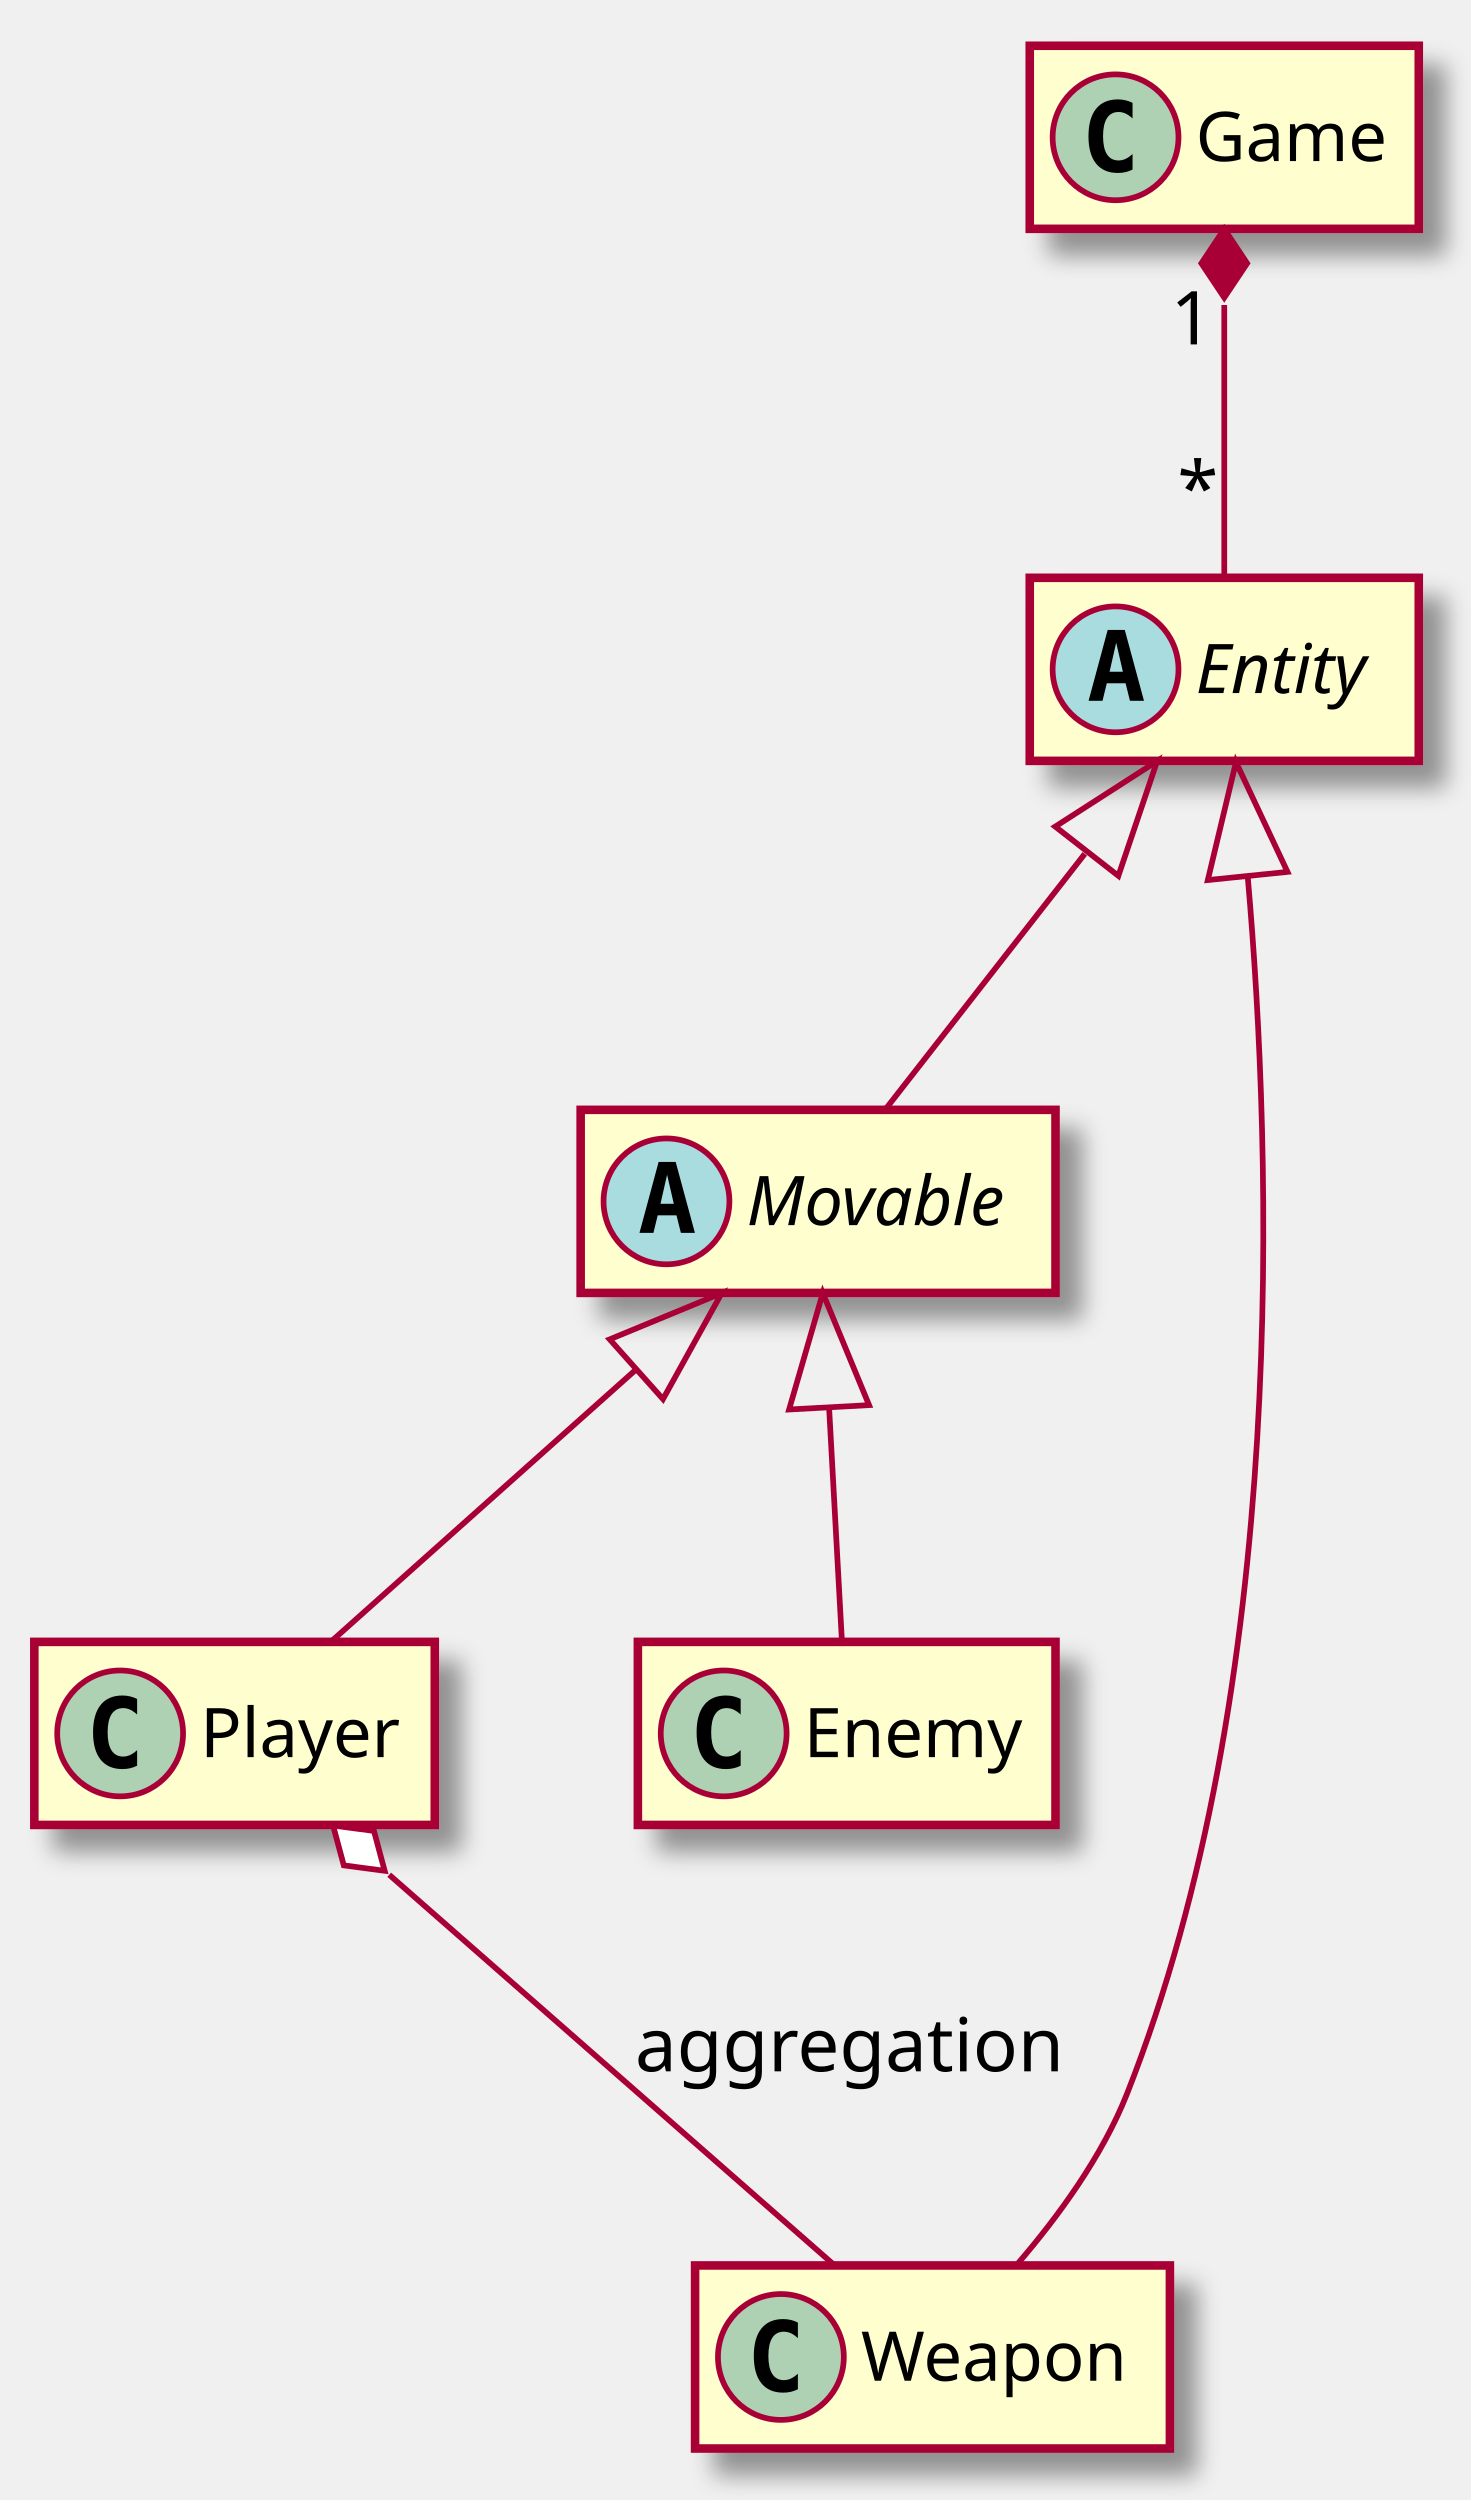
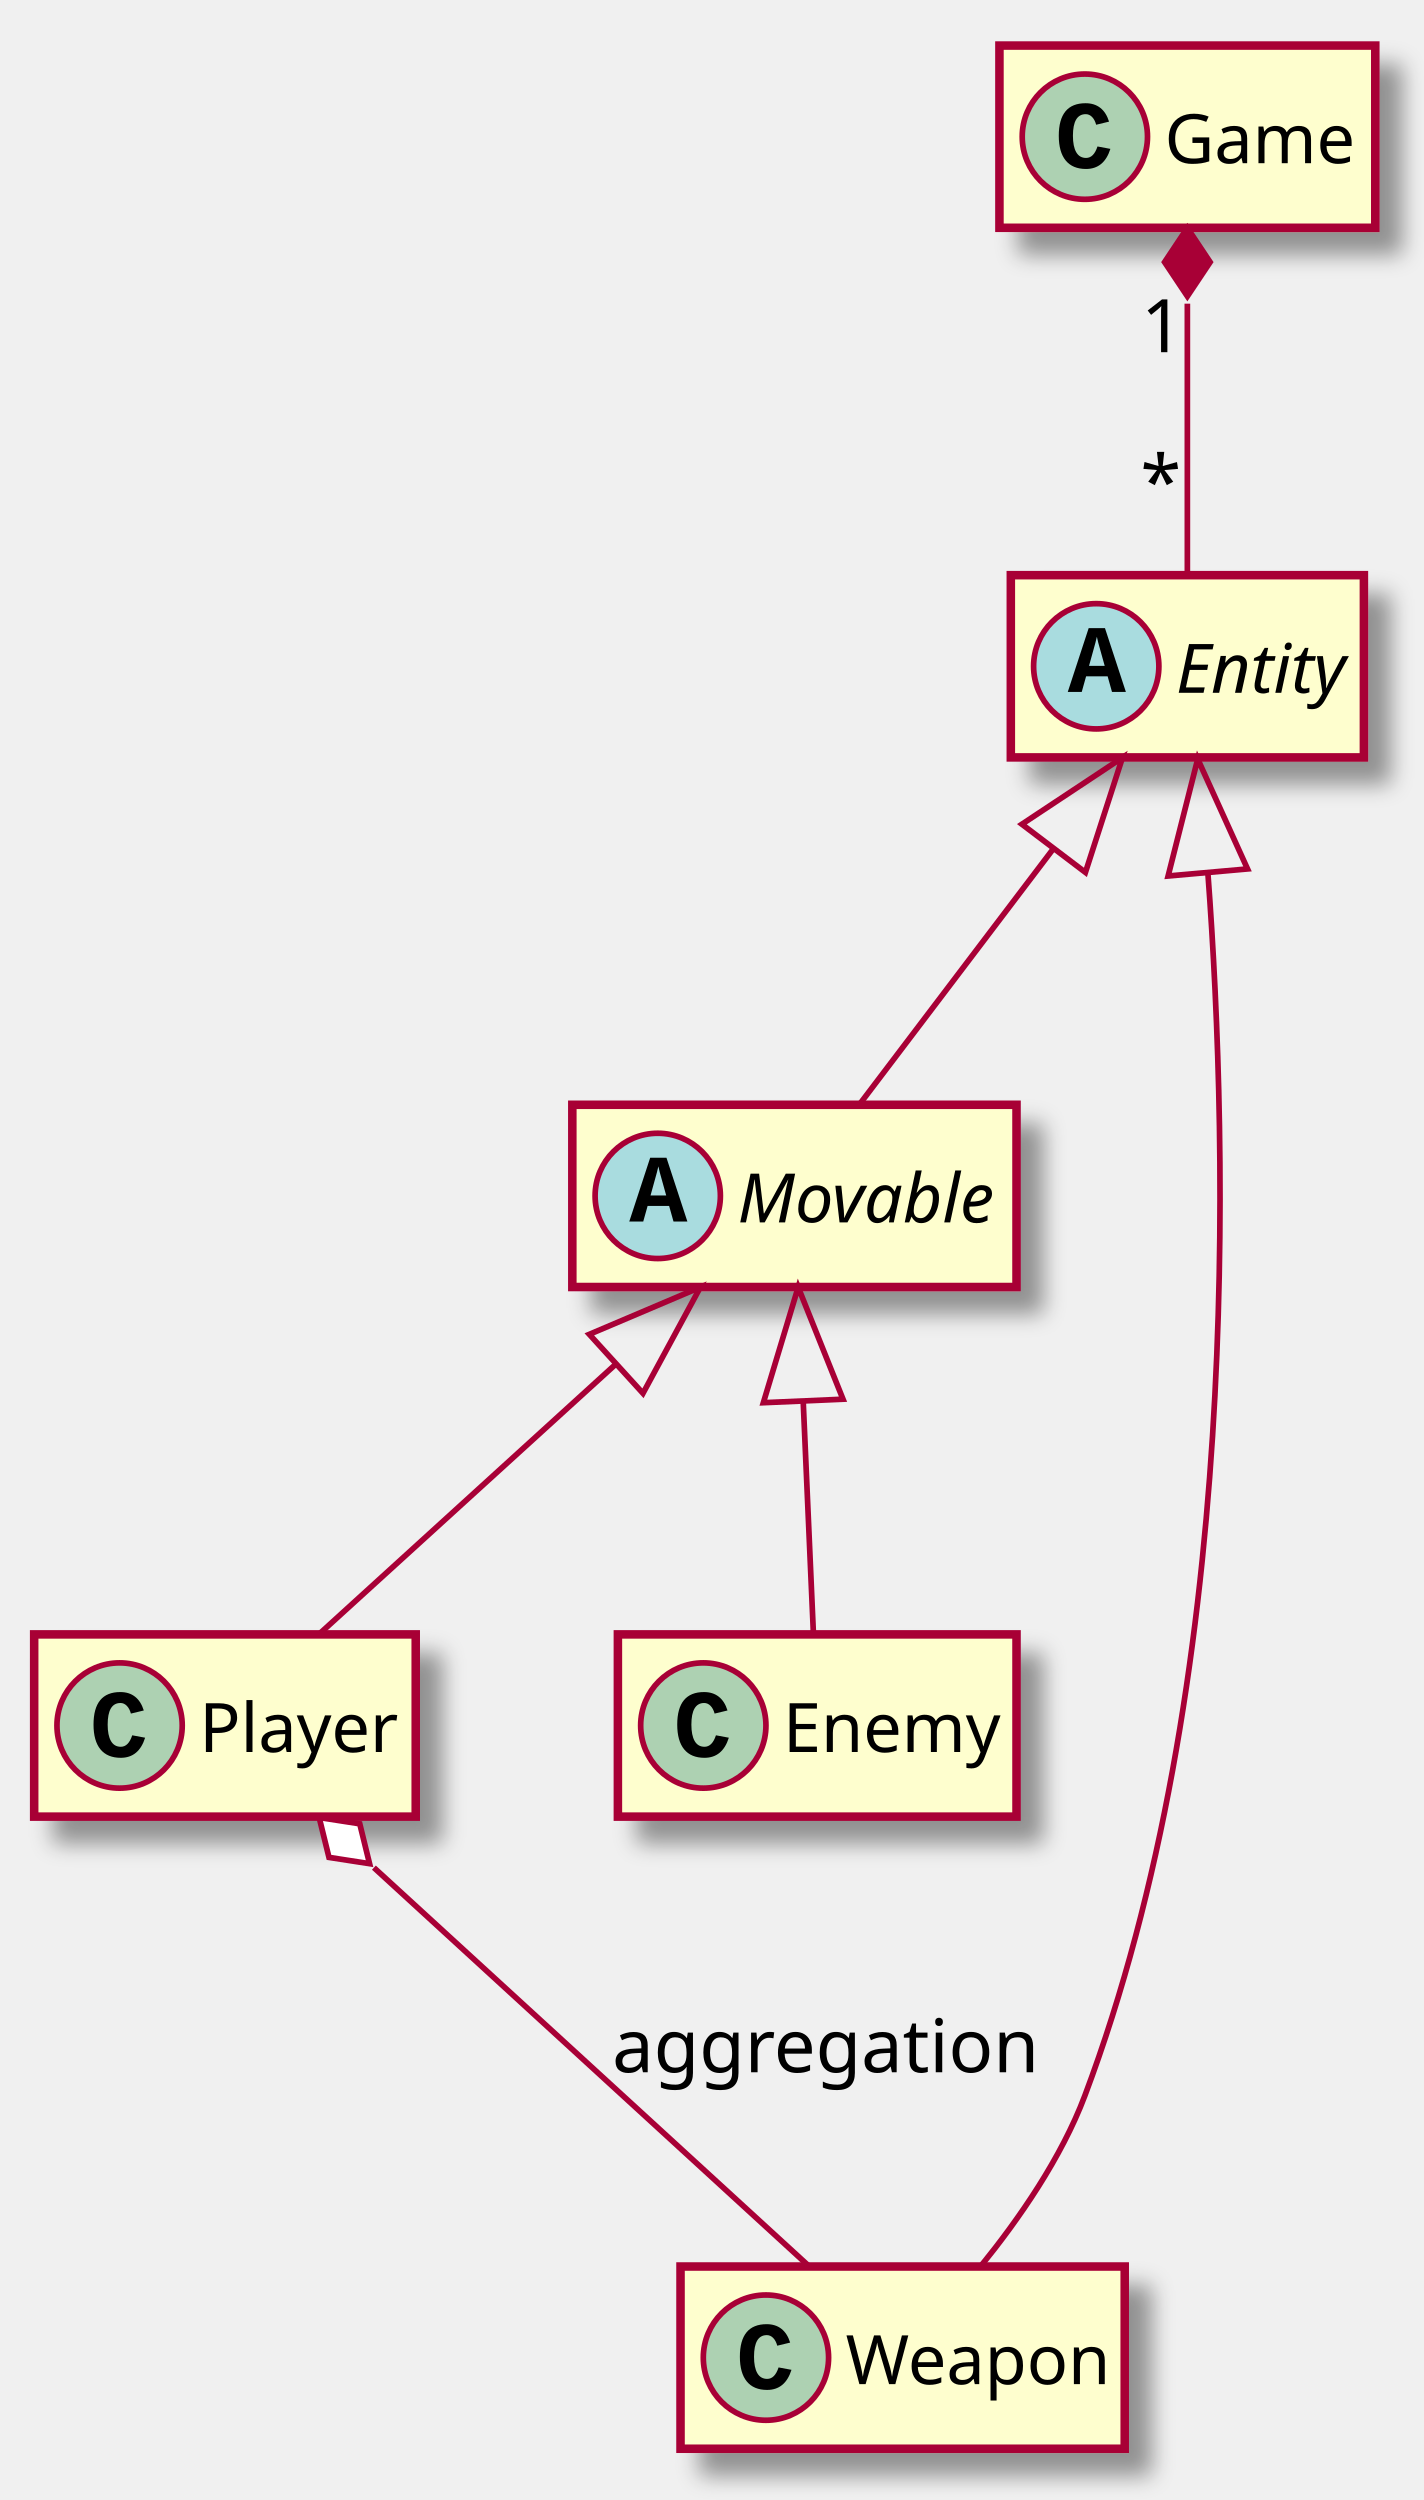
- <svg xmlns="http://www.w3.org/2000/svg" contentScriptType="application/ecmascript" contentStyleType="text/css" height="437px" preserveAspectRatio="none" style="width:257px;height:437px;" version="1.1" viewBox="0 0 257 437" width="257px" zoomAndPan="magnify">
+ <svg xmlns="http://www.w3.org/2000/svg" contentScriptType="application/ecmascript" contentStyleType="text/css" height="439px" preserveAspectRatio="none" style="width:250px;height:439px;" version="1.1" viewBox="0 0 250 439" width="250px" zoomAndPan="magnify">
  <defs>
-     <filter height="300%" id="fbrh2am" width="300%" x="-1" y="-1">
+     <filter height="300%" id="f80mqh8" width="300%" x="-1" y="-1">
      <feGaussianBlur result="blurOut" stdDeviation="2.0" />
      <feColorMatrix in="blurOut" result="blurOut2" type="matrix" values="0 0 0 0 0 0 0 0 0 0 0 0 0 0 0 0 0 0 .4 0" />
      <feOffset dx="4.0" dy="4.0" in="blurOut2" result="blurOut3" />
      <feBlend in="SourceGraphic" in2="blurOut3" mode="normal" />
    </filter>
  </defs>
  <g>
-     <rect fill="#FEFECE" filter="url(#fbrh2am)" height="32" style="stroke: #A80036; stroke-width: 1.5;" width="68" x="180" y="101" />
-     <ellipse cx="195" cy="117" fill="#A9DCDF" rx="11" ry="11" style="stroke: #A80036; stroke-width: 1.0;" />
-     <path d="M195.109,112.344 L193.953,117.422 L196.281,117.422 L195.109,112.344 Z M193.625,110.109 L196.609,110.109 L199.969,122.5 L197.516,122.5 L196.75,119.438 L193.469,119.438 L192.719,122.5 L190.281,122.5 L193.625,110.109 Z " />
-     <text fill="#000000" font-family="sans-serif" font-size="12" font-style="italic" lengthAdjust="spacingAndGlyphs" textLength="36" x="209" y="121.154">Entity</text>
-     <rect fill="#FEFECE" filter="url(#fbrh2am)" height="32" style="stroke: #A80036; stroke-width: 1.5;" width="83" x="101.5" y="194" />
-     <ellipse cx="116.5" cy="210" fill="#A9DCDF" rx="11" ry="11" style="stroke: #A80036; stroke-width: 1.0;" />
-     <path d="M116.609,205.344 L115.453,210.422 L117.781,210.422 L116.609,205.344 Z M115.125,203.109 L118.109,203.109 L121.469,215.5 L119.016,215.5 L118.25,212.438 L114.969,212.438 L114.219,215.5 L111.781,215.5 L115.125,203.109 Z " />
-     <text fill="#000000" font-family="sans-serif" font-size="12" font-style="italic" lengthAdjust="spacingAndGlyphs" textLength="51" x="130.5" y="214.154">Movable</text>
-     <rect fill="#FEFECE" filter="url(#fbrh2am)" height="32" style="stroke: #A80036; stroke-width: 1.5;" width="83" x="121.5" y="396" />
-     <ellipse cx="136.5" cy="412" fill="#ADD1B2" rx="11" ry="11" style="stroke: #A80036; stroke-width: 1.0;" />
-     <path d="M139.469,417.641 Q138.891,417.938 138.25,418.086 Q137.609,418.234 136.906,418.234 Q134.406,418.234 133.086,416.586 Q131.766,414.938 131.766,411.812 Q131.766,408.688 133.086,407.031 Q134.406,405.375 136.906,405.375 Q137.609,405.375 138.258,405.531 Q138.906,405.688 139.469,405.984 L139.469,408.703 Q138.844,408.125 138.25,407.852 Q137.656,407.578 137.031,407.578 Q135.688,407.578 135,408.648 Q134.312,409.719 134.312,411.812 Q134.312,413.906 135,414.977 Q135.688,416.047 137.031,416.047 Q137.656,416.047 138.25,415.773 Q138.844,415.5 139.469,414.922 L139.469,417.641 Z " />
-     <text fill="#000000" font-family="sans-serif" font-size="12" lengthAdjust="spacingAndGlyphs" textLength="51" x="150.5" y="416.154">Weapon</text>
-     <rect fill="#FEFECE" filter="url(#fbrh2am)" height="32" style="stroke: #A80036; stroke-width: 1.5;" width="70" x="6" y="287" />
+     <rect fill="#FEFECE" filter="url(#f80mqh8)" height="32" style="stroke: #A80036; stroke-width: 1.5;" width="62" x="177.5" y="101" />
+     <ellipse cx="192.5" cy="117" fill="#A9DCDF" rx="11" ry="11" style="stroke: #A80036; stroke-width: 1.0;" />
+     <path d="M197.703,121.5 L195.266,121.5 L194.5,118.766 L190.719,118.766 L189.953,121.5 L187.5,121.5 L191.172,110.297 L194.031,110.297 L197.703,121.5 Z M192.609,111.812 Q192.531,112.156 192.359,112.852 Q192.188,113.547 191.234,116.922 L193.984,116.922 Q193.016,113.5 192.844,112.828 Q192.672,112.156 192.609,111.812 Z " />
+     <text fill="#000000" font-family="sans-serif" font-size="12" font-style="italic" lengthAdjust="spacingAndGlyphs" textLength="30" x="206.5" y="121.655">Entity</text>
+     <rect fill="#FEFECE" filter="url(#f80mqh8)" height="32" style="stroke: #A80036; stroke-width: 1.5;" width="78" x="100.5" y="194" />
+     <ellipse cx="115.5" cy="210" fill="#A9DCDF" rx="11" ry="11" style="stroke: #A80036; stroke-width: 1.0;" />
+     <path d="M120.703,214.5 L118.266,214.5 L117.5,211.766 L113.719,211.766 L112.953,214.5 L110.5,214.5 L114.172,203.297 L117.031,203.297 L120.703,214.5 Z M115.609,204.812 Q115.531,205.156 115.359,205.852 Q115.188,206.547 114.234,209.922 L116.984,209.922 Q116.016,206.5 115.844,205.828 Q115.672,205.156 115.609,204.812 Z " />
+     <text fill="#000000" font-family="sans-serif" font-size="12" font-style="italic" lengthAdjust="spacingAndGlyphs" textLength="46" x="129.5" y="214.655">Movable</text>
+     <rect fill="#FEFECE" filter="url(#f80mqh8)" height="32" style="stroke: #A80036; stroke-width: 1.5;" width="78" x="119.5" y="398" />
+     <ellipse cx="134.5" cy="414" fill="#ADD1B2" rx="11" ry="11" style="stroke: #A80036; stroke-width: 1.0;" />
+     <path d="M132.406,413.844 Q132.406,415.719 132.984,416.727 Q133.562,417.734 134.719,417.734 Q136.062,417.734 136.719,415.719 L138.984,416.141 Q137.875,419.672 134.703,419.672 Q132.359,419.672 131.141,418.188 Q129.922,416.703 129.922,413.844 Q129.922,408.125 134.625,408.125 Q136.172,408.125 137.211,408.938 Q138.25,409.75 138.75,411.359 L136.484,411.906 Q136.25,411.031 135.766,410.539 Q135.281,410.047 134.656,410.047 Q132.406,410.047 132.406,413.844 Z " />
+     <text fill="#000000" font-family="sans-serif" font-size="12" lengthAdjust="spacingAndGlyphs" textLength="46" x="148.5" y="418.655">Weapon</text>
+     <rect fill="#FEFECE" filter="url(#f80mqh8)" height="32" style="stroke: #A80036; stroke-width: 1.5;" width="67" x="6" y="287" />
    <ellipse cx="21" cy="303" fill="#ADD1B2" rx="11" ry="11" style="stroke: #A80036; stroke-width: 1.0;" />
-     <path d="M23.969,308.641 Q23.391,308.938 22.75,309.086 Q22.109,309.234 21.406,309.234 Q18.906,309.234 17.586,307.586 Q16.266,305.938 16.266,302.812 Q16.266,299.688 17.586,298.031 Q18.906,296.375 21.406,296.375 Q22.109,296.375 22.758,296.531 Q23.406,296.688 23.969,296.984 L23.969,299.703 Q23.344,299.125 22.75,298.852 Q22.156,298.578 21.531,298.578 Q20.188,298.578 19.5,299.648 Q18.812,300.719 18.812,302.812 Q18.812,304.906 19.5,305.977 Q20.188,307.047 21.531,307.047 Q22.156,307.047 22.75,306.773 Q23.344,306.5 23.969,305.922 L23.969,308.641 Z " />
-     <text fill="#000000" font-family="sans-serif" font-size="12" lengthAdjust="spacingAndGlyphs" textLength="38" x="35" y="307.154">Player</text>
-     <rect fill="#FEFECE" filter="url(#fbrh2am)" height="32" style="stroke: #A80036; stroke-width: 1.5;" width="73" x="111.5" y="287" />
-     <ellipse cx="126.5" cy="303" fill="#ADD1B2" rx="11" ry="11" style="stroke: #A80036; stroke-width: 1.0;" />
-     <path d="M129.469,308.641 Q128.891,308.938 128.25,309.086 Q127.609,309.234 126.906,309.234 Q124.406,309.234 123.086,307.586 Q121.766,305.938 121.766,302.812 Q121.766,299.688 123.086,298.031 Q124.406,296.375 126.906,296.375 Q127.609,296.375 128.258,296.531 Q128.906,296.688 129.469,296.984 L129.469,299.703 Q128.844,299.125 128.25,298.852 Q127.656,298.578 127.031,298.578 Q125.688,298.578 125,299.648 Q124.312,300.719 124.312,302.812 Q124.312,304.906 125,305.977 Q125.688,307.047 127.031,307.047 Q127.656,307.047 128.25,306.773 Q128.844,306.5 129.469,305.922 L129.469,308.641 Z " />
-     <text fill="#000000" font-family="sans-serif" font-size="12" lengthAdjust="spacingAndGlyphs" textLength="41" x="140.5" y="307.154">Enemy</text>
-     <rect fill="#FEFECE" filter="url(#fbrh2am)" height="32" style="stroke: #A80036; stroke-width: 1.5;" width="68" x="180" y="8" />
-     <ellipse cx="195" cy="24" fill="#ADD1B2" rx="11" ry="11" style="stroke: #A80036; stroke-width: 1.0;" />
-     <path d="M197.969,29.641 Q197.391,29.938 196.75,30.086 Q196.109,30.234 195.406,30.234 Q192.906,30.234 191.586,28.586 Q190.266,26.938 190.266,23.812 Q190.266,20.688 191.586,19.031 Q192.906,17.375 195.406,17.375 Q196.109,17.375 196.758,17.531 Q197.406,17.688 197.969,17.984 L197.969,20.703 Q197.344,20.125 196.75,19.852 Q196.156,19.578 195.531,19.578 Q194.188,19.578 193.5,20.648 Q192.812,21.719 192.812,23.812 Q192.812,25.906 193.5,26.977 Q194.188,28.047 195.531,28.047 Q196.156,28.047 196.75,27.773 Q197.344,27.5 197.969,26.922 L197.969,29.641 Z " />
-     <text fill="#000000" font-family="sans-serif" font-size="12" lengthAdjust="spacingAndGlyphs" textLength="36" x="209" y="28.154">Game</text>
-     <path d="M189.622,149.246 C177.823,164.367 164.202,181.826 154.742,193.951 " fill="none" style="stroke: #A80036; stroke-width: 1.0;" />
-     <polygon fill="none" points="184.454,144.489,202.276,133.027,195.492,153.101,184.454,144.489" style="stroke: #A80036; stroke-width: 1.0;" />
-     <path d="M218.105,153.28 C222.436,202.739 225.219,294.628 197,366 C192.68,376.927 184.939,387.498 177.934,395.645 " fill="none" style="stroke: #A80036; stroke-width: 1.0;" />
-     <polygon fill="none" points="211.126,153.834,216.049,133.224,225.053,152.406,211.126,153.834" style="stroke: #A80036; stroke-width: 1.0;" />
-     <path d="M110.987,239.56 C93.389,255.261 72.272,274.101 57.868,286.951 " fill="none" style="stroke: #A80036; stroke-width: 1.0;" />
-     <polygon fill="none" points="106.573,234.118,126.157,226.027,115.893,244.565,106.573,234.118" style="stroke: #A80036; stroke-width: 1.0;" />
-     <path d="M144.936,246.238 C145.712,260.363 146.565,275.88 147.173,286.951 " fill="none" style="stroke: #A80036; stroke-width: 1.0;" />
-     <polygon fill="none" points="137.934,246.381,143.826,226.027,151.912,245.613,137.934,246.381" style="stroke: #A80036; stroke-width: 1.0;" />
-     <path d="M214,53.319 C214,69.067 214,88.035 214,100.951 " fill="none" style="stroke: #A80036; stroke-width: 1.0;" />
-     <polygon fill="#A80036" points="214,40.027,210,46.027,214,52.027,218,46.027,214,40.027" style="stroke: #A80036; stroke-width: 1.0;" />
-     <text fill="#000000" font-family="sans-serif" font-size="13" lengthAdjust="spacingAndGlyphs" textLength="8" x="204.625" y="60.204">1</text>
-     <text fill="#000000" font-family="sans-serif" font-size="13" lengthAdjust="spacingAndGlyphs" textLength="7" x="205.797" y="89.946">*</text>
-     <path d="M68.03,327.707 C91.792,348.547 125.652,378.244 145.867,395.973 " fill="none" style="stroke: #A80036; stroke-width: 1.0;" />
-     <polygon fill="#FFFFFF" points="58.221,319.104,60.094,326.067,67.243,327.017,65.369,320.053,58.221,319.104" style="stroke: #A80036; stroke-width: 1.0;" />
-     <text fill="#000000" font-family="sans-serif" font-size="13" lengthAdjust="spacingAndGlyphs" textLength="77" x="111" y="362.067">aggregation</text>
+     <path d="M18.906,302.844 Q18.906,304.719 19.484,305.727 Q20.062,306.734 21.219,306.734 Q22.562,306.734 23.219,304.719 L25.484,305.141 Q24.375,308.672 21.203,308.672 Q18.859,308.672 17.641,307.188 Q16.422,305.703 16.422,302.844 Q16.422,297.125 21.125,297.125 Q22.672,297.125 23.711,297.938 Q24.75,298.75 25.25,300.359 L22.984,300.906 Q22.75,300.031 22.266,299.539 Q21.781,299.047 21.156,299.047 Q18.906,299.047 18.906,302.844 Z " />
+     <text fill="#000000" font-family="sans-serif" font-size="12" lengthAdjust="spacingAndGlyphs" textLength="35" x="35" y="307.655">Player</text>
+     <rect fill="#FEFECE" filter="url(#f80mqh8)" height="32" style="stroke: #A80036; stroke-width: 1.5;" width="70" x="108.5" y="287" />
+     <ellipse cx="123.5" cy="303" fill="#ADD1B2" rx="11" ry="11" style="stroke: #A80036; stroke-width: 1.0;" />
+     <path d="M121.406,302.844 Q121.406,304.719 121.984,305.727 Q122.562,306.734 123.719,306.734 Q125.062,306.734 125.719,304.719 L127.984,305.141 Q126.875,308.672 123.703,308.672 Q121.359,308.672 120.141,307.188 Q118.922,305.703 118.922,302.844 Q118.922,297.125 123.625,297.125 Q125.172,297.125 126.211,297.938 Q127.25,298.75 127.75,300.359 L125.484,300.906 Q125.25,300.031 124.766,299.539 Q124.281,299.047 123.656,299.047 Q121.406,299.047 121.406,302.844 Z " />
+     <text fill="#000000" font-family="sans-serif" font-size="12" lengthAdjust="spacingAndGlyphs" textLength="38" x="137.5" y="307.655">Enemy</text>
+     <rect fill="#FEFECE" filter="url(#f80mqh8)" height="32" style="stroke: #A80036; stroke-width: 1.5;" width="66" x="175.5" y="8" />
+     <ellipse cx="190.5" cy="24" fill="#ADD1B2" rx="11" ry="11" style="stroke: #A80036; stroke-width: 1.0;" />
+     <path d="M188.406,23.844 Q188.406,25.719 188.984,26.727 Q189.562,27.734 190.719,27.734 Q192.062,27.734 192.719,25.719 L194.984,26.141 Q193.875,29.672 190.703,29.672 Q188.359,29.672 187.141,28.188 Q185.922,26.703 185.922,23.844 Q185.922,18.125 190.625,18.125 Q192.172,18.125 193.211,18.938 Q194.25,19.75 194.75,21.359 L192.484,21.906 Q192.25,21.031 191.766,20.539 Q191.281,20.047 190.656,20.047 Q188.406,20.047 188.406,23.844 Z " />
+     <text fill="#000000" font-family="sans-serif" font-size="12" lengthAdjust="spacingAndGlyphs" textLength="34" x="204.5" y="28.655">Game</text>
+     <path d="M184.808,149.246 C173.342,164.367 160.105,181.826 150.911,193.951 " fill="none" style="stroke: #A80036; stroke-width: 1.0;" />
+     <polygon fill="none" points="179.444,144.734,197.106,133.027,190.6,153.193,179.444,144.734" style="stroke: #A80036; stroke-width: 1.0;" />
+     <path d="M212.113,153.431 C215.83,203.13 217.755,295.573 190.5,368 C186.381,378.946 178.92,389.679 172.238,397.916 " fill="none" style="stroke: #A80036; stroke-width: 1.0;" />
+     <polygon fill="none" points="205.121,153.825,210.321,133.284,219.066,152.585,205.121,153.825" style="stroke: #A80036; stroke-width: 1.0;" />
+     <path d="M108.115,239.56 C90.862,255.261 70.159,274.101 56.038,286.951 " fill="none" style="stroke: #A80036; stroke-width: 1.0;" />
+     <polygon fill="none" points="103.484,234.31,122.987,226.027,112.906,244.665,103.484,234.31" style="stroke: #A80036; stroke-width: 1.0;" />
+     <path d="M141.049,246.238 C141.67,260.363 142.352,275.88 142.839,286.951 " fill="none" style="stroke: #A80036; stroke-width: 1.0;" />
+     <polygon fill="none" points="134.046,246.315,140.161,226.027,148.032,245.7,134.046,246.315" style="stroke: #A80036; stroke-width: 1.0;" />
+     <path d="M208.5,53.319 C208.5,69.067 208.5,88.035 208.5,100.951 " fill="none" style="stroke: #A80036; stroke-width: 1.0;" />
+     <polygon fill="#A80036" points="208.5,40.027,204.5,46.027,208.5,52.027,212.5,46.027,208.5,40.027" style="stroke: #A80036; stroke-width: 1.0;" />
+     <text fill="#000000" font-family="sans-serif" font-size="13" lengthAdjust="spacingAndGlyphs" textLength="7" x="200.384" y="61.852">1</text>
+     <text fill="#000000" font-family="sans-serif" font-size="13" lengthAdjust="spacingAndGlyphs" textLength="7" x="200.253" y="89.226">*</text>
+     <path d="M65.655,327.957 C88.963,349.307 122.354,379.892 142.094,397.973 " fill="none" style="stroke: #A80036; stroke-width: 1.0;" />
+     <polygon fill="#FFFFFF" points="56.046,319.156,57.769,326.158,64.895,327.262,63.173,320.259,56.046,319.156" style="stroke: #A80036; stroke-width: 1.0;" />
+     <text fill="#000000" font-family="sans-serif" font-size="13" lengthAdjust="spacingAndGlyphs" textLength="74" x="107.5" y="363.895">aggregation</text>
  </g>
</svg>
